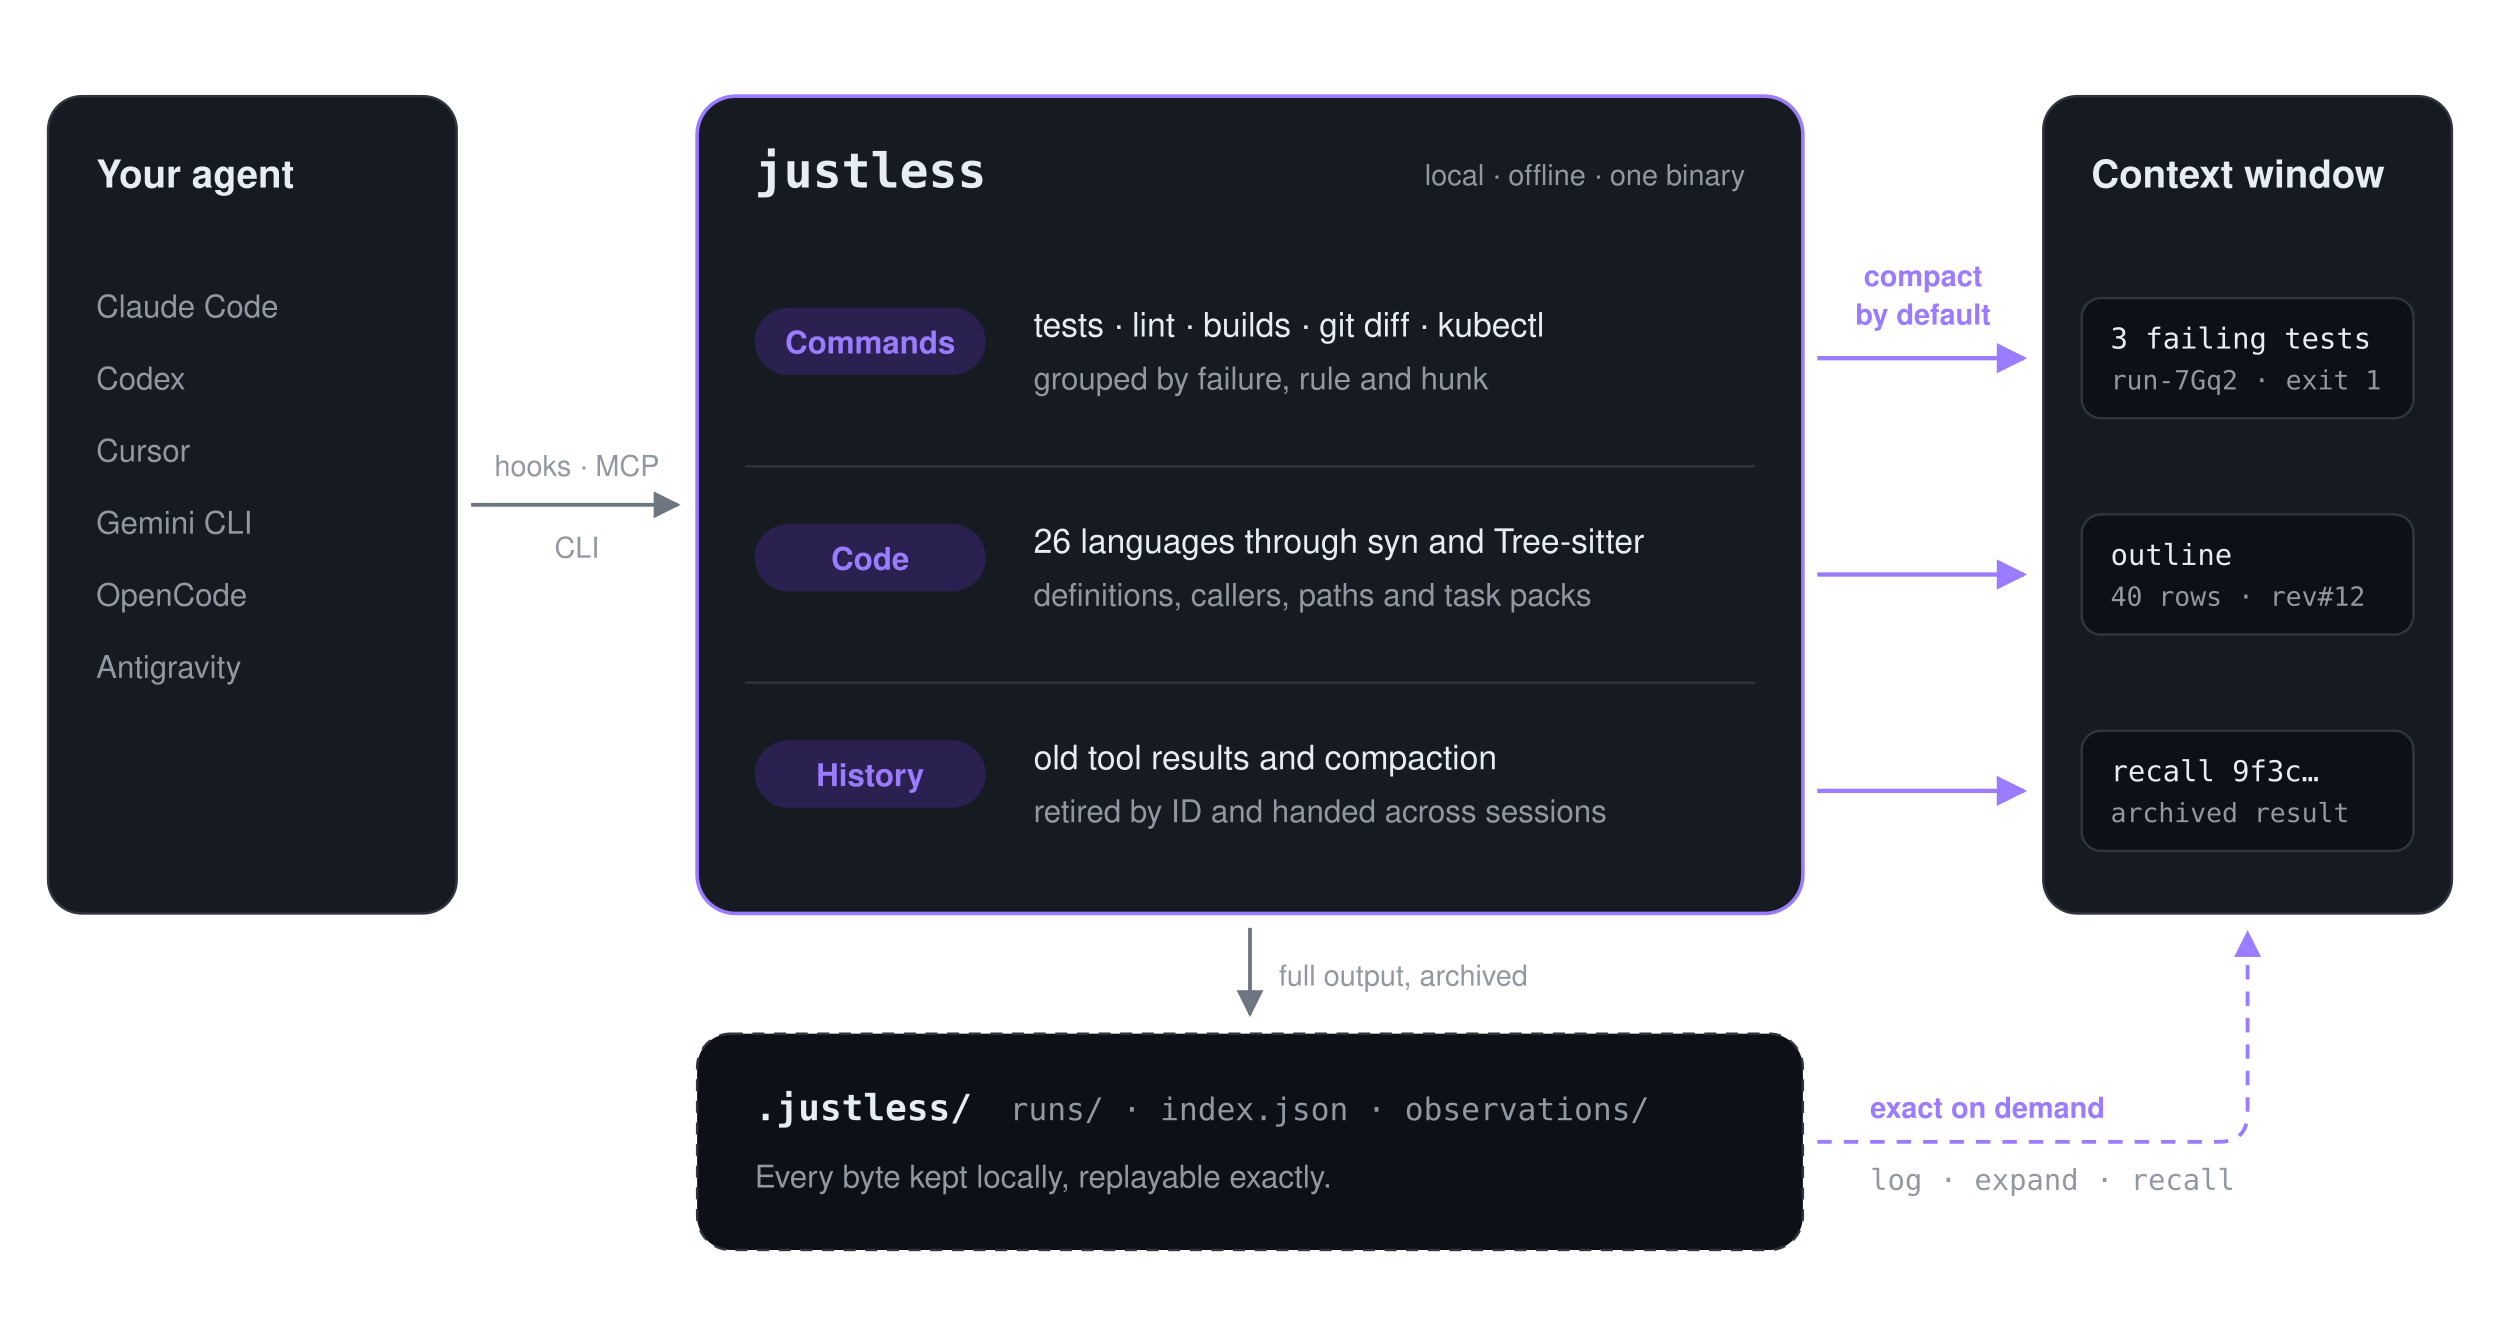
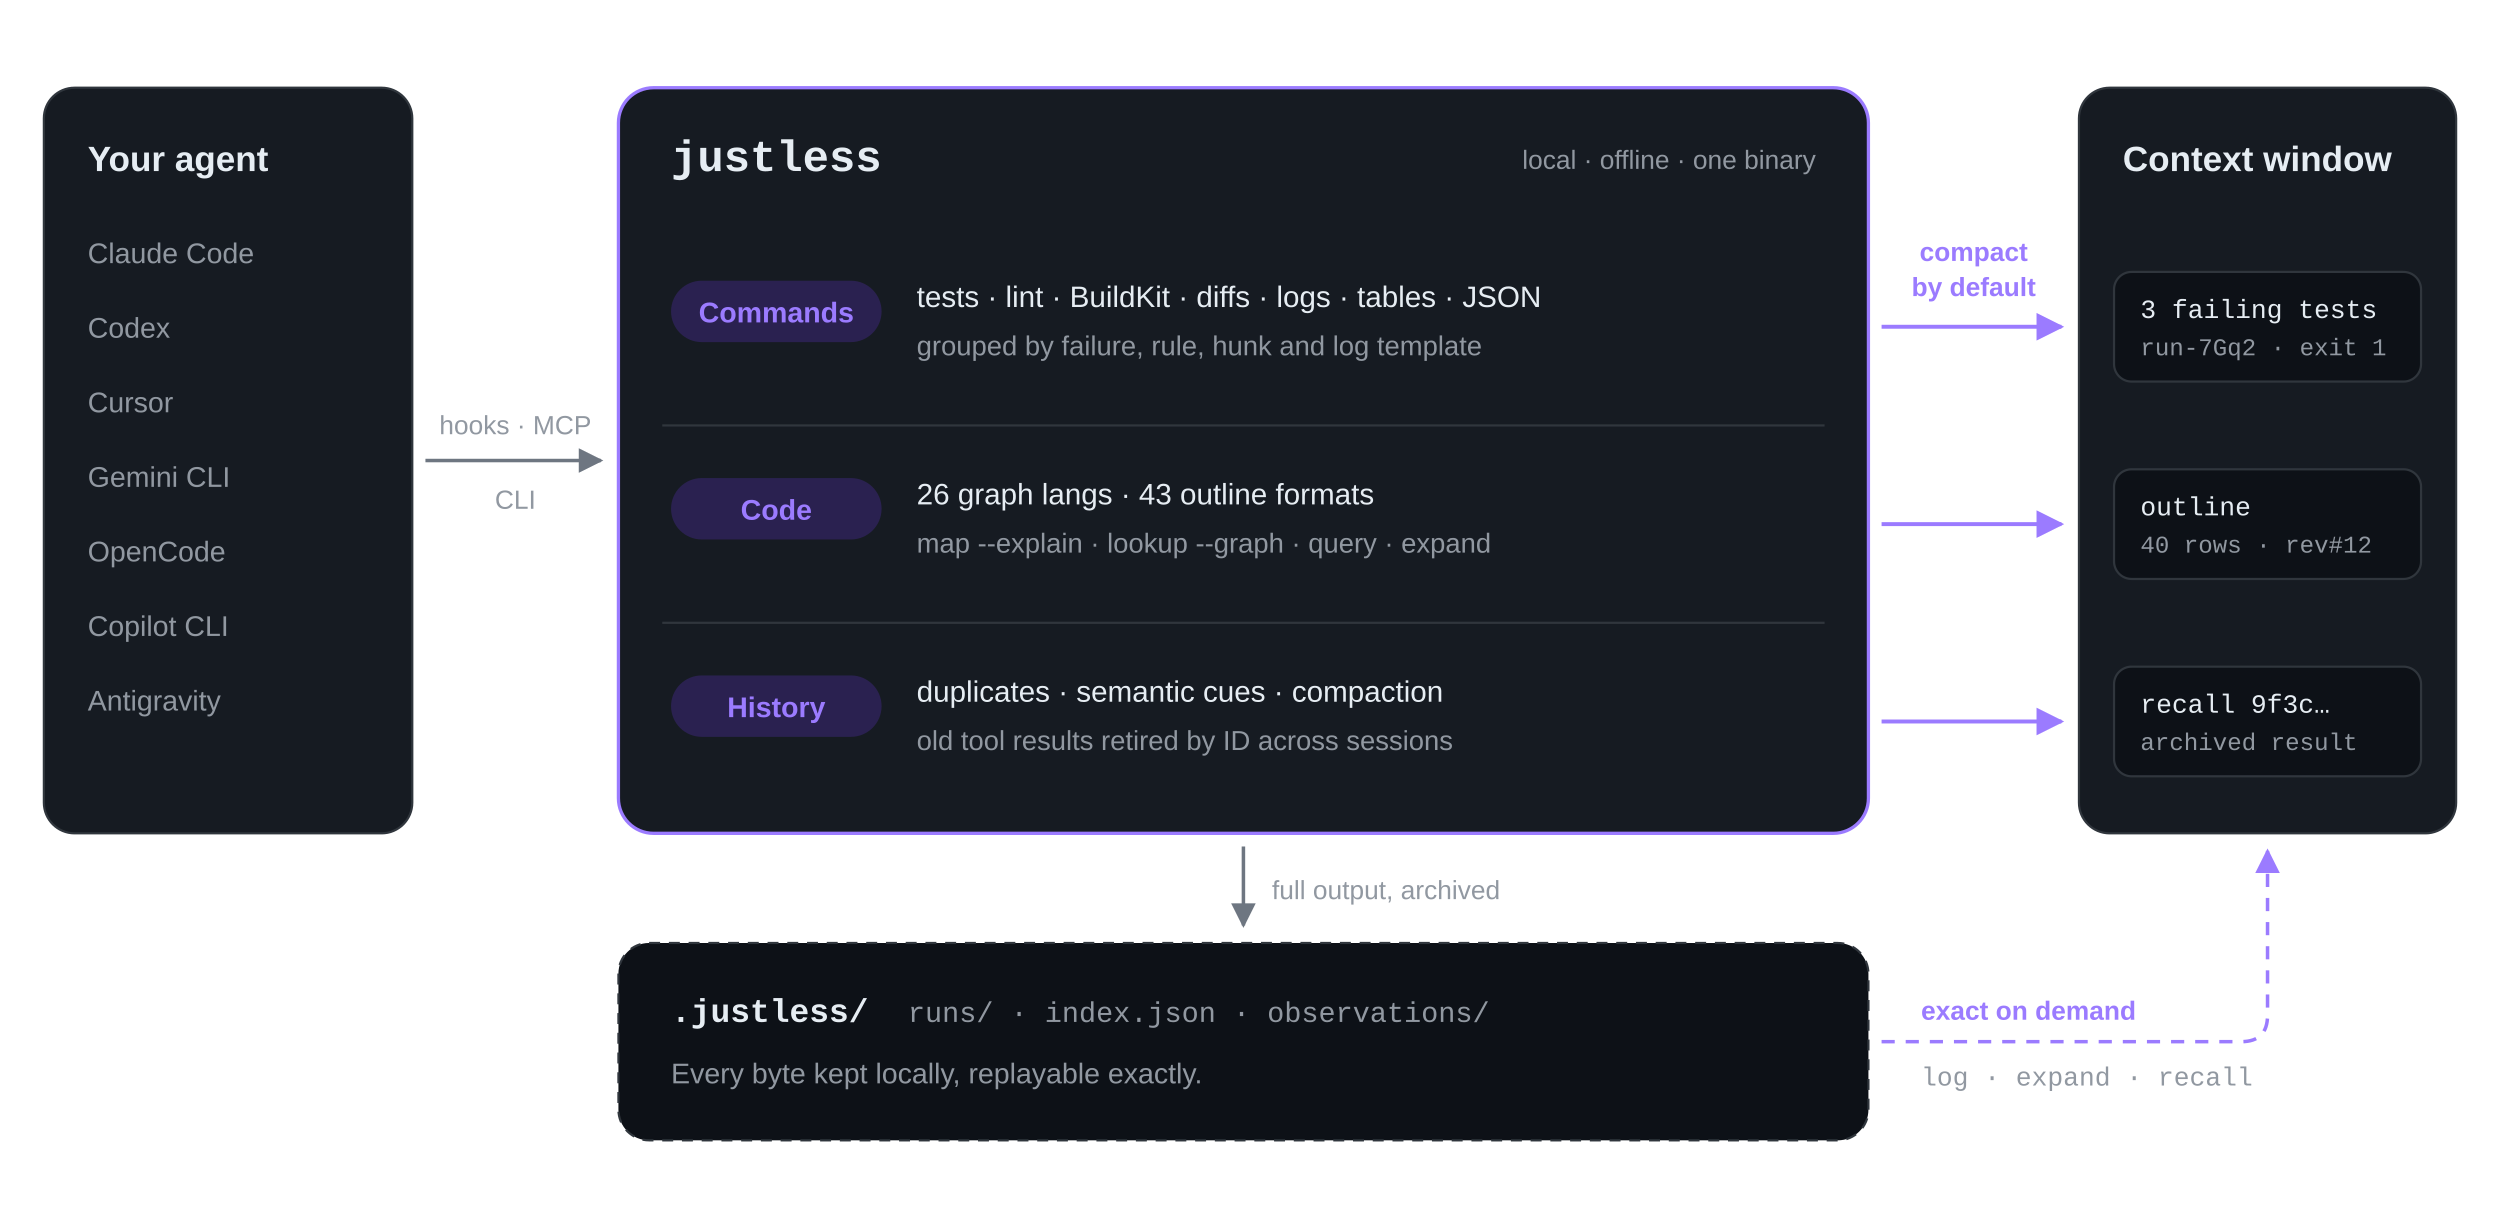
- <svg xmlns="http://www.w3.org/2000/svg" viewBox="0 0 1040 550" width="1040" height="550" role="img" aria-label="How Justless works">
+ <svg xmlns="http://www.w3.org/2000/svg" viewBox="0 0 1140 550" width="1140" height="550" role="img" aria-labelledby="t d">
  <defs>
    <marker id="arrow" viewBox="0 0 10 10" refX="9" refY="5" markerWidth="7" markerHeight="7" orient="auto-start-reverse">
      <path d="M0 0 L10 5 L0 10 z" fill="#6e7681" />
    </marker>
    <marker id="arrow-accent" viewBox="0 0 10 10" refX="9" refY="5" markerWidth="7" markerHeight="7" orient="auto-start-reverse">
      <path d="M0 0 L10 5 L0 10 z" fill="#9b7bff" />
    </marker>
  </defs>
-   <rect x="20" y="40" width="170" height="340" rx="14" fill="#161b22" stroke="#30363d" />
-   <text x="40" y="78" font-family="-apple-system, BlinkMacSystemFont, 'Segoe UI', Helvetica, Arial, sans-serif" font-size="16" font-weight="600" fill="#e6edf3" text-anchor="start">Your agent</text>
-   <text x="40" y="132" font-family="-apple-system, BlinkMacSystemFont, 'Segoe UI', Helvetica, Arial, sans-serif" font-size="13" font-weight="400" fill="#9198a1" text-anchor="start">Claude Code</text>
-   <text x="40" y="162" font-family="-apple-system, BlinkMacSystemFont, 'Segoe UI', Helvetica, Arial, sans-serif" font-size="13" font-weight="400" fill="#9198a1" text-anchor="start">Codex</text>
-   <text x="40" y="192" font-family="-apple-system, BlinkMacSystemFont, 'Segoe UI', Helvetica, Arial, sans-serif" font-size="13" font-weight="400" fill="#9198a1" text-anchor="start">Cursor</text>
-   <text x="40" y="222" font-family="-apple-system, BlinkMacSystemFont, 'Segoe UI', Helvetica, Arial, sans-serif" font-size="13" font-weight="400" fill="#9198a1" text-anchor="start">Gemini CLI</text>
-   <text x="40" y="252" font-family="-apple-system, BlinkMacSystemFont, 'Segoe UI', Helvetica, Arial, sans-serif" font-size="13" font-weight="400" fill="#9198a1" text-anchor="start">OpenCode</text>
-   <text x="40" y="282" font-family="-apple-system, BlinkMacSystemFont, 'Segoe UI', Helvetica, Arial, sans-serif" font-size="13" font-weight="400" fill="#9198a1" text-anchor="start">Antigravity</text>
-   <rect x="290" y="40" width="460" height="340" rx="16" fill="#161b22" stroke="#9b7bff" stroke-width="1.5" />
-   <text x="314" y="78" font-family="ui-monospace, SFMono-Regular, Menlo, Consolas, monospace" font-size="20" font-weight="700" fill="#e6edf3" text-anchor="start">justless</text>
-   <text x="726" y="77" font-family="-apple-system, BlinkMacSystemFont, 'Segoe UI', Helvetica, Arial, sans-serif" font-size="12" font-weight="400" fill="#9198a1" text-anchor="end">local · offline · one binary</text>
-   <rect x="314" y="128" width="96" height="28" rx="14" fill="#2a2150" />
-   <text x="362" y="147" font-family="-apple-system, BlinkMacSystemFont, 'Segoe UI', Helvetica, Arial, sans-serif" font-size="13" font-weight="600" fill="#9b7bff" text-anchor="middle">Commands</text>
-   <text x="430" y="140" font-family="-apple-system, BlinkMacSystemFont, 'Segoe UI', Helvetica, Arial, sans-serif" font-size="14" font-weight="500" fill="#e6edf3" text-anchor="start">tests · lint · builds · git diff · kubectl</text>
-   <text x="430" y="162" font-family="-apple-system, BlinkMacSystemFont, 'Segoe UI', Helvetica, Arial, sans-serif" font-size="13" font-weight="400" fill="#9198a1" text-anchor="start">grouped by failure, rule and hunk</text>
-   <line x1="310" y1="194" x2="730" y2="194" stroke="#30363d" />
-   <rect x="314" y="218" width="96" height="28" rx="14" fill="#2a2150" />
-   <text x="362" y="237" font-family="-apple-system, BlinkMacSystemFont, 'Segoe UI', Helvetica, Arial, sans-serif" font-size="13" font-weight="600" fill="#9b7bff" text-anchor="middle">Code</text>
-   <text x="430" y="230" font-family="-apple-system, BlinkMacSystemFont, 'Segoe UI', Helvetica, Arial, sans-serif" font-size="14" font-weight="500" fill="#e6edf3" text-anchor="start">26 languages through syn and Tree-sitter</text>
-   <text x="430" y="252" font-family="-apple-system, BlinkMacSystemFont, 'Segoe UI', Helvetica, Arial, sans-serif" font-size="13" font-weight="400" fill="#9198a1" text-anchor="start">definitions, callers, paths and task packs</text>
-   <line x1="310" y1="284" x2="730" y2="284" stroke="#30363d" />
-   <rect x="314" y="308" width="96" height="28" rx="14" fill="#2a2150" />
-   <text x="362" y="327" font-family="-apple-system, BlinkMacSystemFont, 'Segoe UI', Helvetica, Arial, sans-serif" font-size="13" font-weight="600" fill="#9b7bff" text-anchor="middle">History</text>
-   <text x="430" y="320" font-family="-apple-system, BlinkMacSystemFont, 'Segoe UI', Helvetica, Arial, sans-serif" font-size="14" font-weight="500" fill="#e6edf3" text-anchor="start">old tool results and compaction</text>
-   <text x="430" y="342" font-family="-apple-system, BlinkMacSystemFont, 'Segoe UI', Helvetica, Arial, sans-serif" font-size="13" font-weight="400" fill="#9198a1" text-anchor="start">retired by ID and handed across sessions</text>
-   <rect x="850" y="40" width="170" height="340" rx="14" fill="#161b22" stroke="#30363d" />
-   <text x="870" y="78" font-family="-apple-system, BlinkMacSystemFont, 'Segoe UI', Helvetica, Arial, sans-serif" font-size="16" font-weight="600" fill="#e6edf3" text-anchor="start">Context window</text>
-   <rect x="866" y="124" width="138" height="50" rx="8" fill="#0d1117" stroke="#30363d" />
-   <text x="878" y="145" font-family="ui-monospace, SFMono-Regular, Menlo, Consolas, monospace" font-size="12" font-weight="400" fill="#e6edf3" text-anchor="start">3 failing tests</text>
-   <text x="878" y="162" font-family="ui-monospace, SFMono-Regular, Menlo, Consolas, monospace" font-size="11" font-weight="400" fill="#9198a1" text-anchor="start">run-7Gq2 · exit 1</text>
-   <path d="M756 149 L842 149" stroke="#9b7bff" stroke-width="1.8" fill="none" marker-end="url(#arrow-accent)" />
-   <rect x="866" y="214" width="138" height="50" rx="8" fill="#0d1117" stroke="#30363d" />
-   <text x="878" y="235" font-family="ui-monospace, SFMono-Regular, Menlo, Consolas, monospace" font-size="12" font-weight="400" fill="#e6edf3" text-anchor="start">outline</text>
-   <text x="878" y="252" font-family="ui-monospace, SFMono-Regular, Menlo, Consolas, monospace" font-size="11" font-weight="400" fill="#9198a1" text-anchor="start">40 rows · rev#12</text>
-   <path d="M756 239 L842 239" stroke="#9b7bff" stroke-width="1.8" fill="none" marker-end="url(#arrow-accent)" />
-   <rect x="866" y="304" width="138" height="50" rx="8" fill="#0d1117" stroke="#30363d" />
-   <text x="878" y="325" font-family="ui-monospace, SFMono-Regular, Menlo, Consolas, monospace" font-size="12" font-weight="400" fill="#e6edf3" text-anchor="start">recall 9f3c…</text>
-   <text x="878" y="342" font-family="ui-monospace, SFMono-Regular, Menlo, Consolas, monospace" font-size="11" font-weight="400" fill="#9198a1" text-anchor="start">archived result</text>
-   <path d="M756 329 L842 329" stroke="#9b7bff" stroke-width="1.8" fill="none" marker-end="url(#arrow-accent)" />
-   <path d="M196 210 L282 210" stroke="#6e7681" stroke-width="1.6" fill="none" marker-end="url(#arrow)" />
-   <text x="240" y="198" font-family="-apple-system, BlinkMacSystemFont, 'Segoe UI', Helvetica, Arial, sans-serif" font-size="12" font-weight="400" fill="#9198a1" text-anchor="middle">hooks · MCP</text>
-   <text x="240" y="232" font-family="-apple-system, BlinkMacSystemFont, 'Segoe UI', Helvetica, Arial, sans-serif" font-size="12" font-weight="400" fill="#9198a1" text-anchor="middle">CLI</text>
-   <text x="800" y="119" font-family="-apple-system, BlinkMacSystemFont, 'Segoe UI', Helvetica, Arial, sans-serif" font-size="12" font-weight="600" fill="#9b7bff" text-anchor="middle">compact</text>
-   <text x="800" y="135" font-family="-apple-system, BlinkMacSystemFont, 'Segoe UI', Helvetica, Arial, sans-serif" font-size="12" font-weight="600" fill="#9b7bff" text-anchor="middle">by default</text>
-   <path d="M520 386 L520 422" stroke="#6e7681" stroke-width="1.6" fill="none" marker-end="url(#arrow)" />
-   <text x="532" y="410" font-family="-apple-system, BlinkMacSystemFont, 'Segoe UI', Helvetica, Arial, sans-serif" font-size="12" font-weight="400" fill="#9198a1" text-anchor="start">full output, archived</text>
-   <rect x="290" y="430" width="460" height="90" rx="14" fill="#0d1117" stroke="#30363d" stroke-dasharray="5 4" />
-   <text x="314" y="466" font-family="ui-monospace, SFMono-Regular, Menlo, Consolas, monospace" font-size="15" font-weight="600" fill="#e6edf3" text-anchor="start">.justless/</text>
-   <text x="420" y="466" font-family="ui-monospace, SFMono-Regular, Menlo, Consolas, monospace" font-size="13" font-weight="400" fill="#9198a1" text-anchor="start">runs/ · index.json · observations/</text>
-   <text x="314" y="494" font-family="-apple-system, BlinkMacSystemFont, 'Segoe UI', Helvetica, Arial, sans-serif" font-size="13" font-weight="400" fill="#9198a1" text-anchor="start">Every byte kept locally, replayable exactly.</text>
-   <path d="M756 475 L923 475 Q935 475 935 463 L935 388" stroke="#9b7bff" stroke-width="1.6" stroke-dasharray="6 5" fill="none" marker-end="url(#arrow-accent)" />
-   <text x="778" y="465" font-family="-apple-system, BlinkMacSystemFont, 'Segoe UI', Helvetica, Arial, sans-serif" font-size="12" font-weight="600" fill="#9b7bff" text-anchor="start">exact on demand</text>
-   <text x="778" y="495" font-family="ui-monospace, SFMono-Regular, Menlo, Consolas, monospace" font-size="12" font-weight="400" fill="#9198a1" text-anchor="start">log · expand · recall</text>
+   <rect x="20" y="40" width="168" height="340" rx="14" fill="#161b22" stroke="#30363d" />
+   <text x="40" y="78" font-family="-apple-system, BlinkMacSystemFont, 'Segoe UI', 'Liberation Sans', 'DejaVu Sans', Helvetica, Arial, sans-serif" font-size="16" font-weight="600" fill="#e6edf3" text-anchor="start">Your agent</text>
+   <text x="40" y="120" font-family="-apple-system, BlinkMacSystemFont, 'Segoe UI', 'Liberation Sans', 'DejaVu Sans', Helvetica, Arial, sans-serif" font-size="13" fill="#9198a1" text-anchor="start">Claude Code</text>
+   <text x="40" y="154" font-family="-apple-system, BlinkMacSystemFont, 'Segoe UI', 'Liberation Sans', 'DejaVu Sans', Helvetica, Arial, sans-serif" font-size="13" fill="#9198a1" text-anchor="start">Codex</text>
+   <text x="40" y="188" font-family="-apple-system, BlinkMacSystemFont, 'Segoe UI', 'Liberation Sans', 'DejaVu Sans', Helvetica, Arial, sans-serif" font-size="13" fill="#9198a1" text-anchor="start">Cursor</text>
+   <text x="40" y="222" font-family="-apple-system, BlinkMacSystemFont, 'Segoe UI', 'Liberation Sans', 'DejaVu Sans', Helvetica, Arial, sans-serif" font-size="13" fill="#9198a1" text-anchor="start">Gemini CLI</text>
+   <text x="40" y="256" font-family="-apple-system, BlinkMacSystemFont, 'Segoe UI', 'Liberation Sans', 'DejaVu Sans', Helvetica, Arial, sans-serif" font-size="13" fill="#9198a1" text-anchor="start">OpenCode</text>
+   <text x="40" y="290" font-family="-apple-system, BlinkMacSystemFont, 'Segoe UI', 'Liberation Sans', 'DejaVu Sans', Helvetica, Arial, sans-serif" font-size="13" fill="#9198a1" text-anchor="start">Copilot CLI</text>
+   <text x="40" y="324" font-family="-apple-system, BlinkMacSystemFont, 'Segoe UI', 'Liberation Sans', 'DejaVu Sans', Helvetica, Arial, sans-serif" font-size="13" fill="#9198a1" text-anchor="start">Antigravity</text>
+   <rect x="282" y="40" width="570" height="340" rx="16" fill="#161b22" stroke="#9b7bff" stroke-width="1.5" />
+   <text x="306" y="78" font-family="ui-monospace, SFMono-Regular, 'SF Mono', Menlo, Consolas, 'Liberation Mono', 'DejaVu Sans Mono', monospace" font-size="20" font-weight="700" fill="#e6edf3" text-anchor="start">justless</text>
+   <text x="828" y="77" font-family="-apple-system, BlinkMacSystemFont, 'Segoe UI', 'Liberation Sans', 'DejaVu Sans', Helvetica, Arial, sans-serif" font-size="12" fill="#9198a1" text-anchor="end">local · offline · one binary</text>
+   <rect x="306" y="128" width="96" height="28" rx="14" fill="#2a2150" />
+   <text x="354" y="147" font-family="-apple-system, BlinkMacSystemFont, 'Segoe UI', 'Liberation Sans', 'DejaVu Sans', Helvetica, Arial, sans-serif" font-size="13" font-weight="600" fill="#9b7bff" text-anchor="middle">Commands</text>
+   <text x="418" y="140" font-family="-apple-system, BlinkMacSystemFont, 'Segoe UI', 'Liberation Sans', 'DejaVu Sans', Helvetica, Arial, sans-serif" font-size="13.5" font-weight="500" fill="#e6edf3" text-anchor="start">tests · lint · BuildKit · diffs · logs · tables · JSON</text>
+   <text x="418" y="162" font-family="-apple-system, BlinkMacSystemFont, 'Segoe UI', 'Liberation Sans', 'DejaVu Sans', Helvetica, Arial, sans-serif" font-size="12.5" fill="#9198a1" text-anchor="start">grouped by failure, rule, hunk and log template</text>
+   <line x1="302" y1="194" x2="832" y2="194" stroke="#30363d" />
+   <rect x="306" y="218" width="96" height="28" rx="14" fill="#2a2150" />
+   <text x="354" y="237" font-family="-apple-system, BlinkMacSystemFont, 'Segoe UI', 'Liberation Sans', 'DejaVu Sans', Helvetica, Arial, sans-serif" font-size="13" font-weight="600" fill="#9b7bff" text-anchor="middle">Code</text>
+   <text x="418" y="230" font-family="-apple-system, BlinkMacSystemFont, 'Segoe UI', 'Liberation Sans', 'DejaVu Sans', Helvetica, Arial, sans-serif" font-size="13.5" font-weight="500" fill="#e6edf3" text-anchor="start">26 graph langs · 43 outline formats</text>
+   <text x="418" y="252" font-family="-apple-system, BlinkMacSystemFont, 'Segoe UI', 'Liberation Sans', 'DejaVu Sans', Helvetica, Arial, sans-serif" font-size="12.5" fill="#9198a1" text-anchor="start">map --explain · lookup --graph · query · expand</text>
+   <line x1="302" y1="284" x2="832" y2="284" stroke="#30363d" />
+   <rect x="306" y="308" width="96" height="28" rx="14" fill="#2a2150" />
+   <text x="354" y="327" font-family="-apple-system, BlinkMacSystemFont, 'Segoe UI', 'Liberation Sans', 'DejaVu Sans', Helvetica, Arial, sans-serif" font-size="13" font-weight="600" fill="#9b7bff" text-anchor="middle">History</text>
+   <text x="418" y="320" font-family="-apple-system, BlinkMacSystemFont, 'Segoe UI', 'Liberation Sans', 'DejaVu Sans', Helvetica, Arial, sans-serif" font-size="13.5" font-weight="500" fill="#e6edf3" text-anchor="start">duplicates · semantic cues · compaction</text>
+   <text x="418" y="342" font-family="-apple-system, BlinkMacSystemFont, 'Segoe UI', 'Liberation Sans', 'DejaVu Sans', Helvetica, Arial, sans-serif" font-size="12.5" fill="#9198a1" text-anchor="start">old tool results retired by ID across sessions</text>
+   <rect x="948" y="40" width="172" height="340" rx="14" fill="#161b22" stroke="#30363d" />
+   <text x="968" y="78" font-family="-apple-system, BlinkMacSystemFont, 'Segoe UI', 'Liberation Sans', 'DejaVu Sans', Helvetica, Arial, sans-serif" font-size="16" font-weight="600" fill="#e6edf3" text-anchor="start">Context window</text>
+   <rect x="964" y="124" width="140" height="50" rx="8" fill="#0d1117" stroke="#30363d" />
+   <text x="976" y="145" font-family="ui-monospace, SFMono-Regular, 'SF Mono', Menlo, Consolas, 'Liberation Mono', 'DejaVu Sans Mono', monospace" font-size="12" fill="#e6edf3" text-anchor="start">3 failing tests</text>
+   <text x="976" y="162" font-family="ui-monospace, SFMono-Regular, 'SF Mono', Menlo, Consolas, 'Liberation Mono', 'DejaVu Sans Mono', monospace" font-size="11" fill="#9198a1" text-anchor="start">run-7Gq2 · exit 1</text>
+   <path d="M858 149 L940 149" stroke="#9b7bff" stroke-width="1.8" fill="none" marker-end="url(#arrow-accent)" />
+   <rect x="964" y="214" width="140" height="50" rx="8" fill="#0d1117" stroke="#30363d" />
+   <text x="976" y="235" font-family="ui-monospace, SFMono-Regular, 'SF Mono', Menlo, Consolas, 'Liberation Mono', 'DejaVu Sans Mono', monospace" font-size="12" fill="#e6edf3" text-anchor="start">outline</text>
+   <text x="976" y="252" font-family="ui-monospace, SFMono-Regular, 'SF Mono', Menlo, Consolas, 'Liberation Mono', 'DejaVu Sans Mono', monospace" font-size="11" fill="#9198a1" text-anchor="start">40 rows · rev#12</text>
+   <path d="M858 239 L940 239" stroke="#9b7bff" stroke-width="1.8" fill="none" marker-end="url(#arrow-accent)" />
+   <rect x="964" y="304" width="140" height="50" rx="8" fill="#0d1117" stroke="#30363d" />
+   <text x="976" y="325" font-family="ui-monospace, SFMono-Regular, 'SF Mono', Menlo, Consolas, 'Liberation Mono', 'DejaVu Sans Mono', monospace" font-size="12" fill="#e6edf3" text-anchor="start">recall 9f3c…</text>
+   <text x="976" y="342" font-family="ui-monospace, SFMono-Regular, 'SF Mono', Menlo, Consolas, 'Liberation Mono', 'DejaVu Sans Mono', monospace" font-size="11" fill="#9198a1" text-anchor="start">archived result</text>
+   <path d="M858 329 L940 329" stroke="#9b7bff" stroke-width="1.8" fill="none" marker-end="url(#arrow-accent)" />
+   <path d="M194 210 L274 210" stroke="#6e7681" stroke-width="1.6" fill="none" marker-end="url(#arrow)" />
+   <text x="235" y="198" font-family="-apple-system, BlinkMacSystemFont, 'Segoe UI', 'Liberation Sans', 'DejaVu Sans', Helvetica, Arial, sans-serif" font-size="12" fill="#9198a1" text-anchor="middle">hooks · MCP</text>
+   <text x="235" y="232" font-family="-apple-system, BlinkMacSystemFont, 'Segoe UI', 'Liberation Sans', 'DejaVu Sans', Helvetica, Arial, sans-serif" font-size="12" fill="#9198a1" text-anchor="middle">CLI</text>
+   <text x="900" y="119" font-family="-apple-system, BlinkMacSystemFont, 'Segoe UI', 'Liberation Sans', 'DejaVu Sans', Helvetica, Arial, sans-serif" font-size="12" font-weight="600" fill="#9b7bff" text-anchor="middle">compact</text>
+   <text x="900" y="135" font-family="-apple-system, BlinkMacSystemFont, 'Segoe UI', 'Liberation Sans', 'DejaVu Sans', Helvetica, Arial, sans-serif" font-size="12" font-weight="600" fill="#9b7bff" text-anchor="middle">by default</text>
+   <path d="M567 386 L567 422" stroke="#6e7681" stroke-width="1.6" fill="none" marker-end="url(#arrow)" />
+   <text x="580" y="410" font-family="-apple-system, BlinkMacSystemFont, 'Segoe UI', 'Liberation Sans', 'DejaVu Sans', Helvetica, Arial, sans-serif" font-size="12" fill="#9198a1" text-anchor="start">full output, archived</text>
+   <rect x="282" y="430" width="570" height="90" rx="14" fill="#0d1117" stroke="#30363d" stroke-dasharray="5 4" />
+   <text x="306" y="466" font-family="ui-monospace, SFMono-Regular, 'SF Mono', Menlo, Consolas, 'Liberation Mono', 'DejaVu Sans Mono', monospace" font-size="15" font-weight="600" fill="#e6edf3" text-anchor="start">.justless/</text>
+   <text x="414" y="466" font-family="ui-monospace, SFMono-Regular, 'SF Mono', Menlo, Consolas, 'Liberation Mono', 'DejaVu Sans Mono', monospace" font-size="13" fill="#9198a1" text-anchor="start">runs/ · index.json · observations/</text>
+   <text x="306" y="494" font-family="-apple-system, BlinkMacSystemFont, 'Segoe UI', 'Liberation Sans', 'DejaVu Sans', Helvetica, Arial, sans-serif" font-size="13" fill="#9198a1" text-anchor="start">Every byte kept locally, replayable exactly.</text>
+   <path d="M858 475 L1022 475 Q1034 475 1034 463 L1034 388" stroke="#9b7bff" stroke-width="1.6" stroke-dasharray="6 5" fill="none" marker-end="url(#arrow-accent)" />
+   <text x="876" y="465" font-family="-apple-system, BlinkMacSystemFont, 'Segoe UI', 'Liberation Sans', 'DejaVu Sans', Helvetica, Arial, sans-serif" font-size="12" font-weight="600" fill="#9b7bff" text-anchor="start">exact on demand</text>
+   <text x="876" y="495" font-family="ui-monospace, SFMono-Regular, 'SF Mono', Menlo, Consolas, 'Liberation Mono', 'DejaVu Sans Mono', monospace" font-size="12" fill="#9198a1" text-anchor="start">log · expand · recall</text>
</svg>
